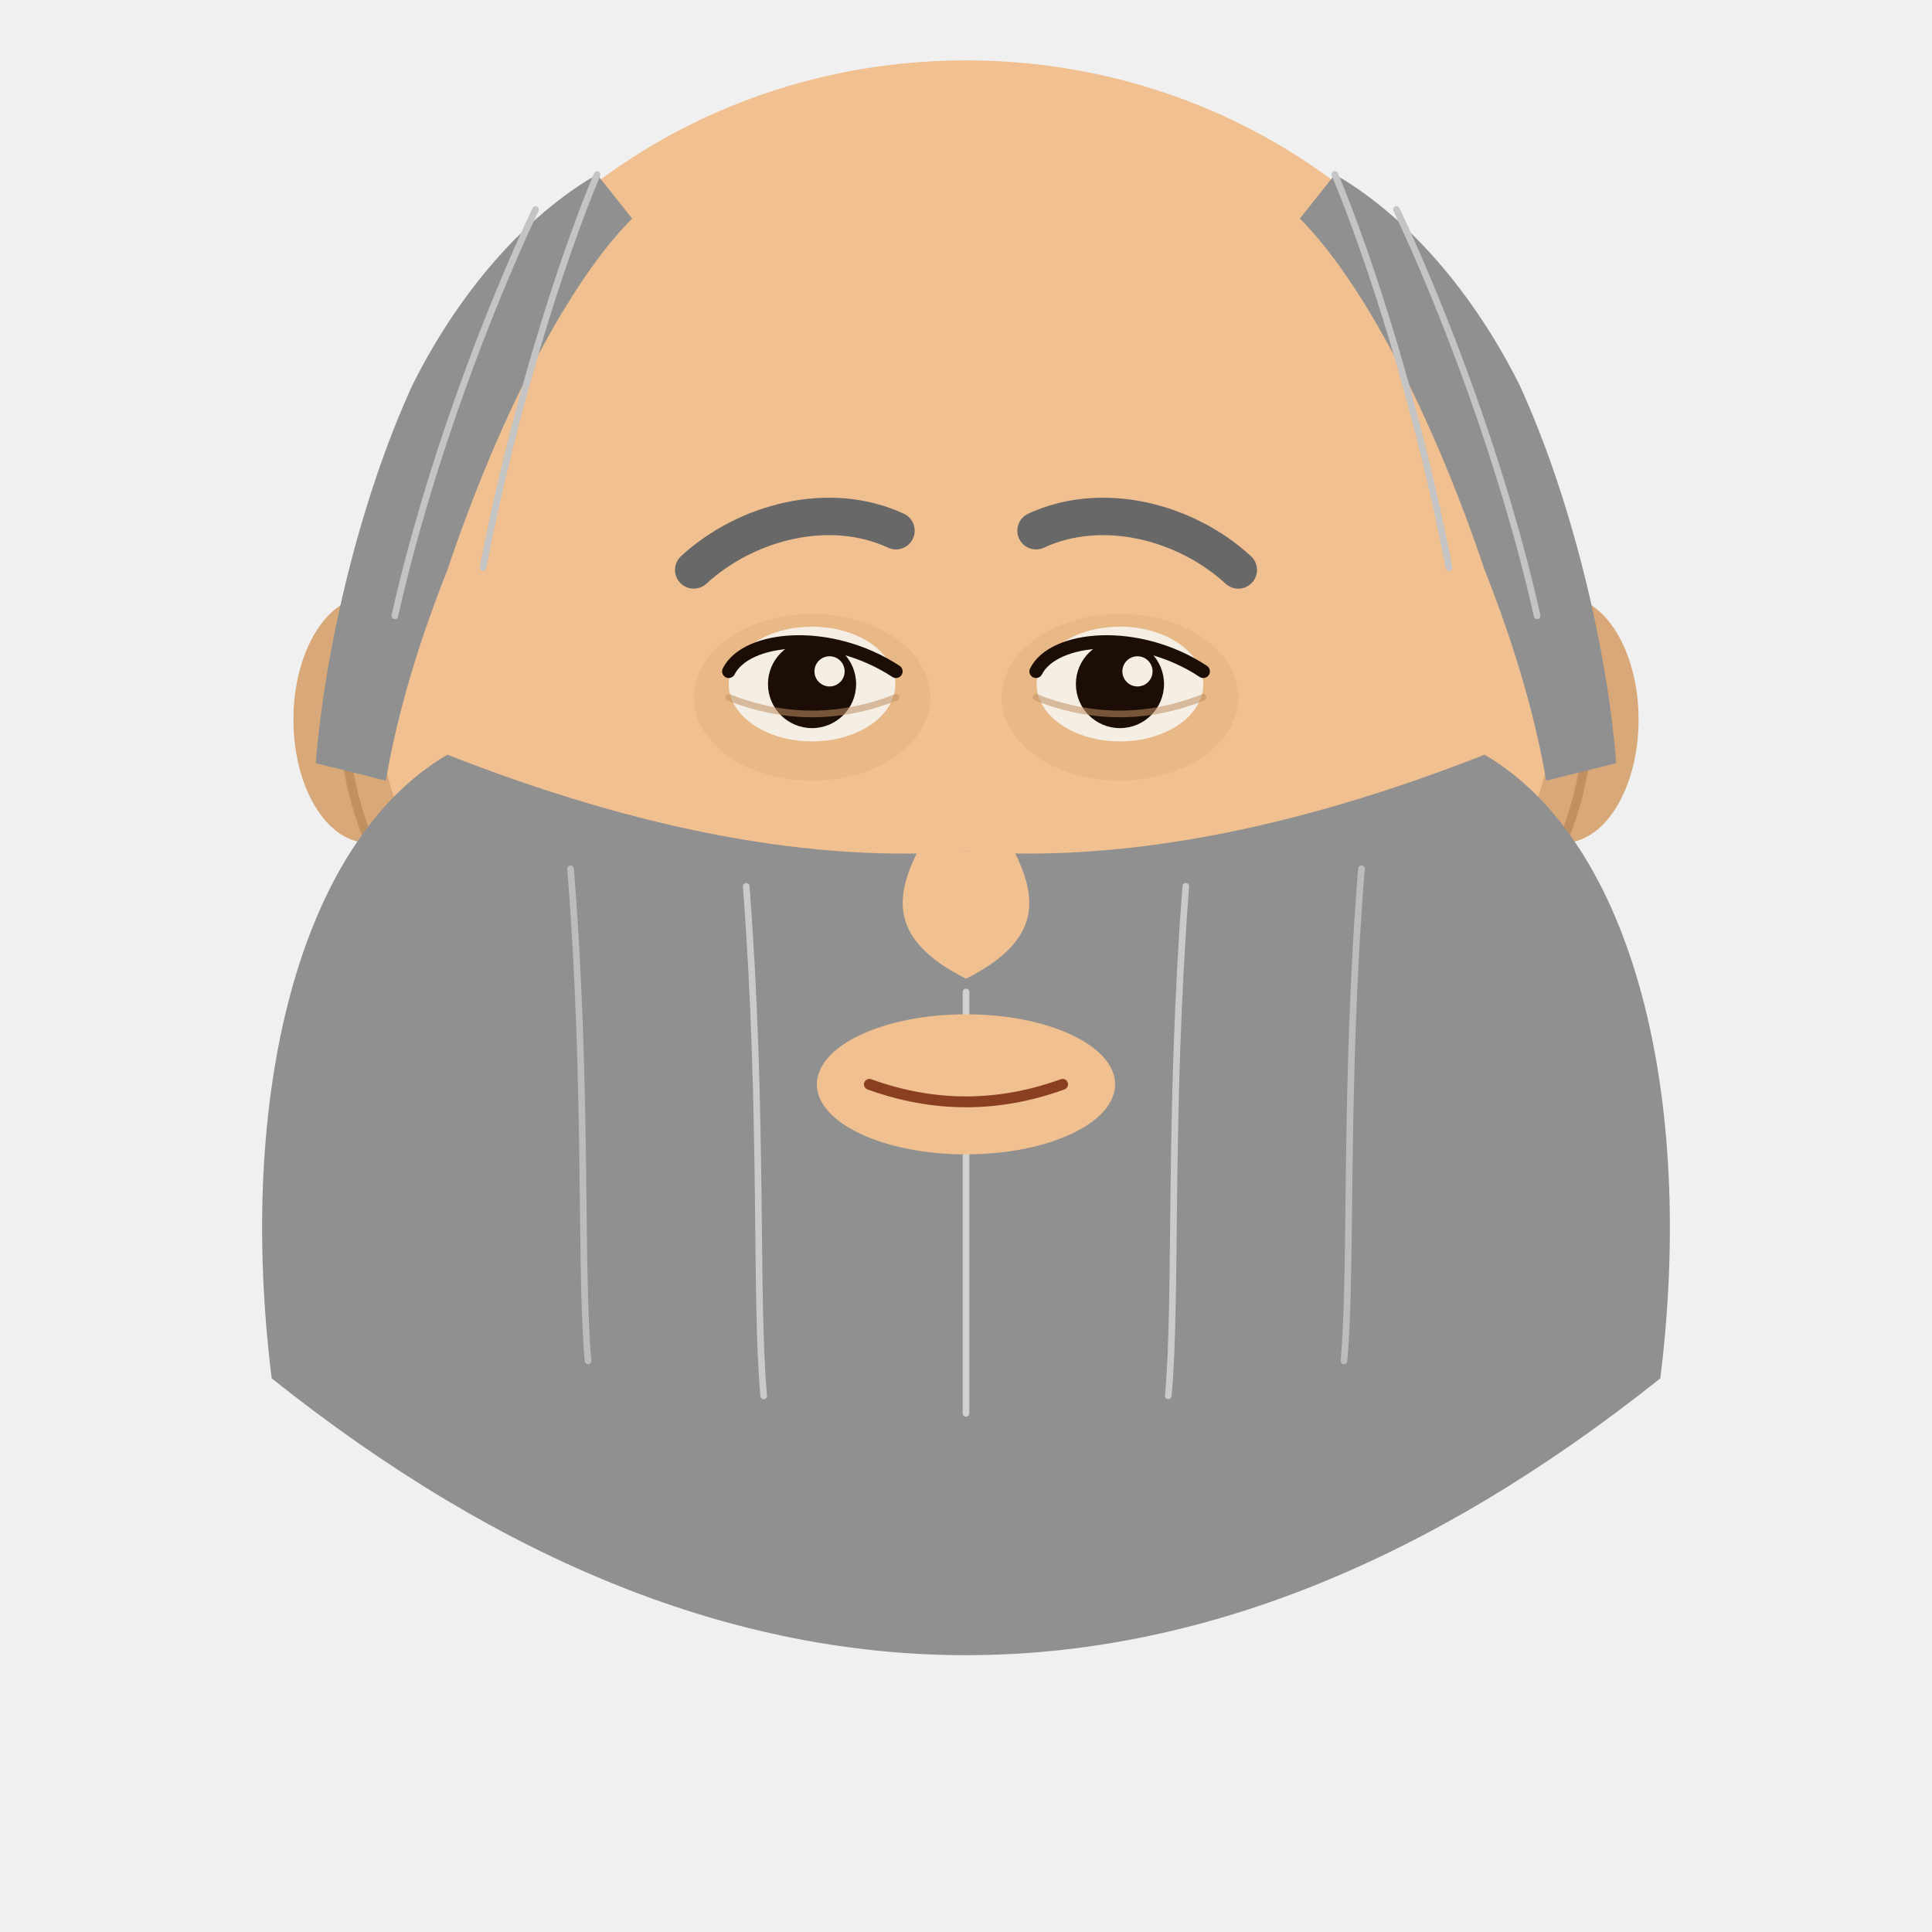
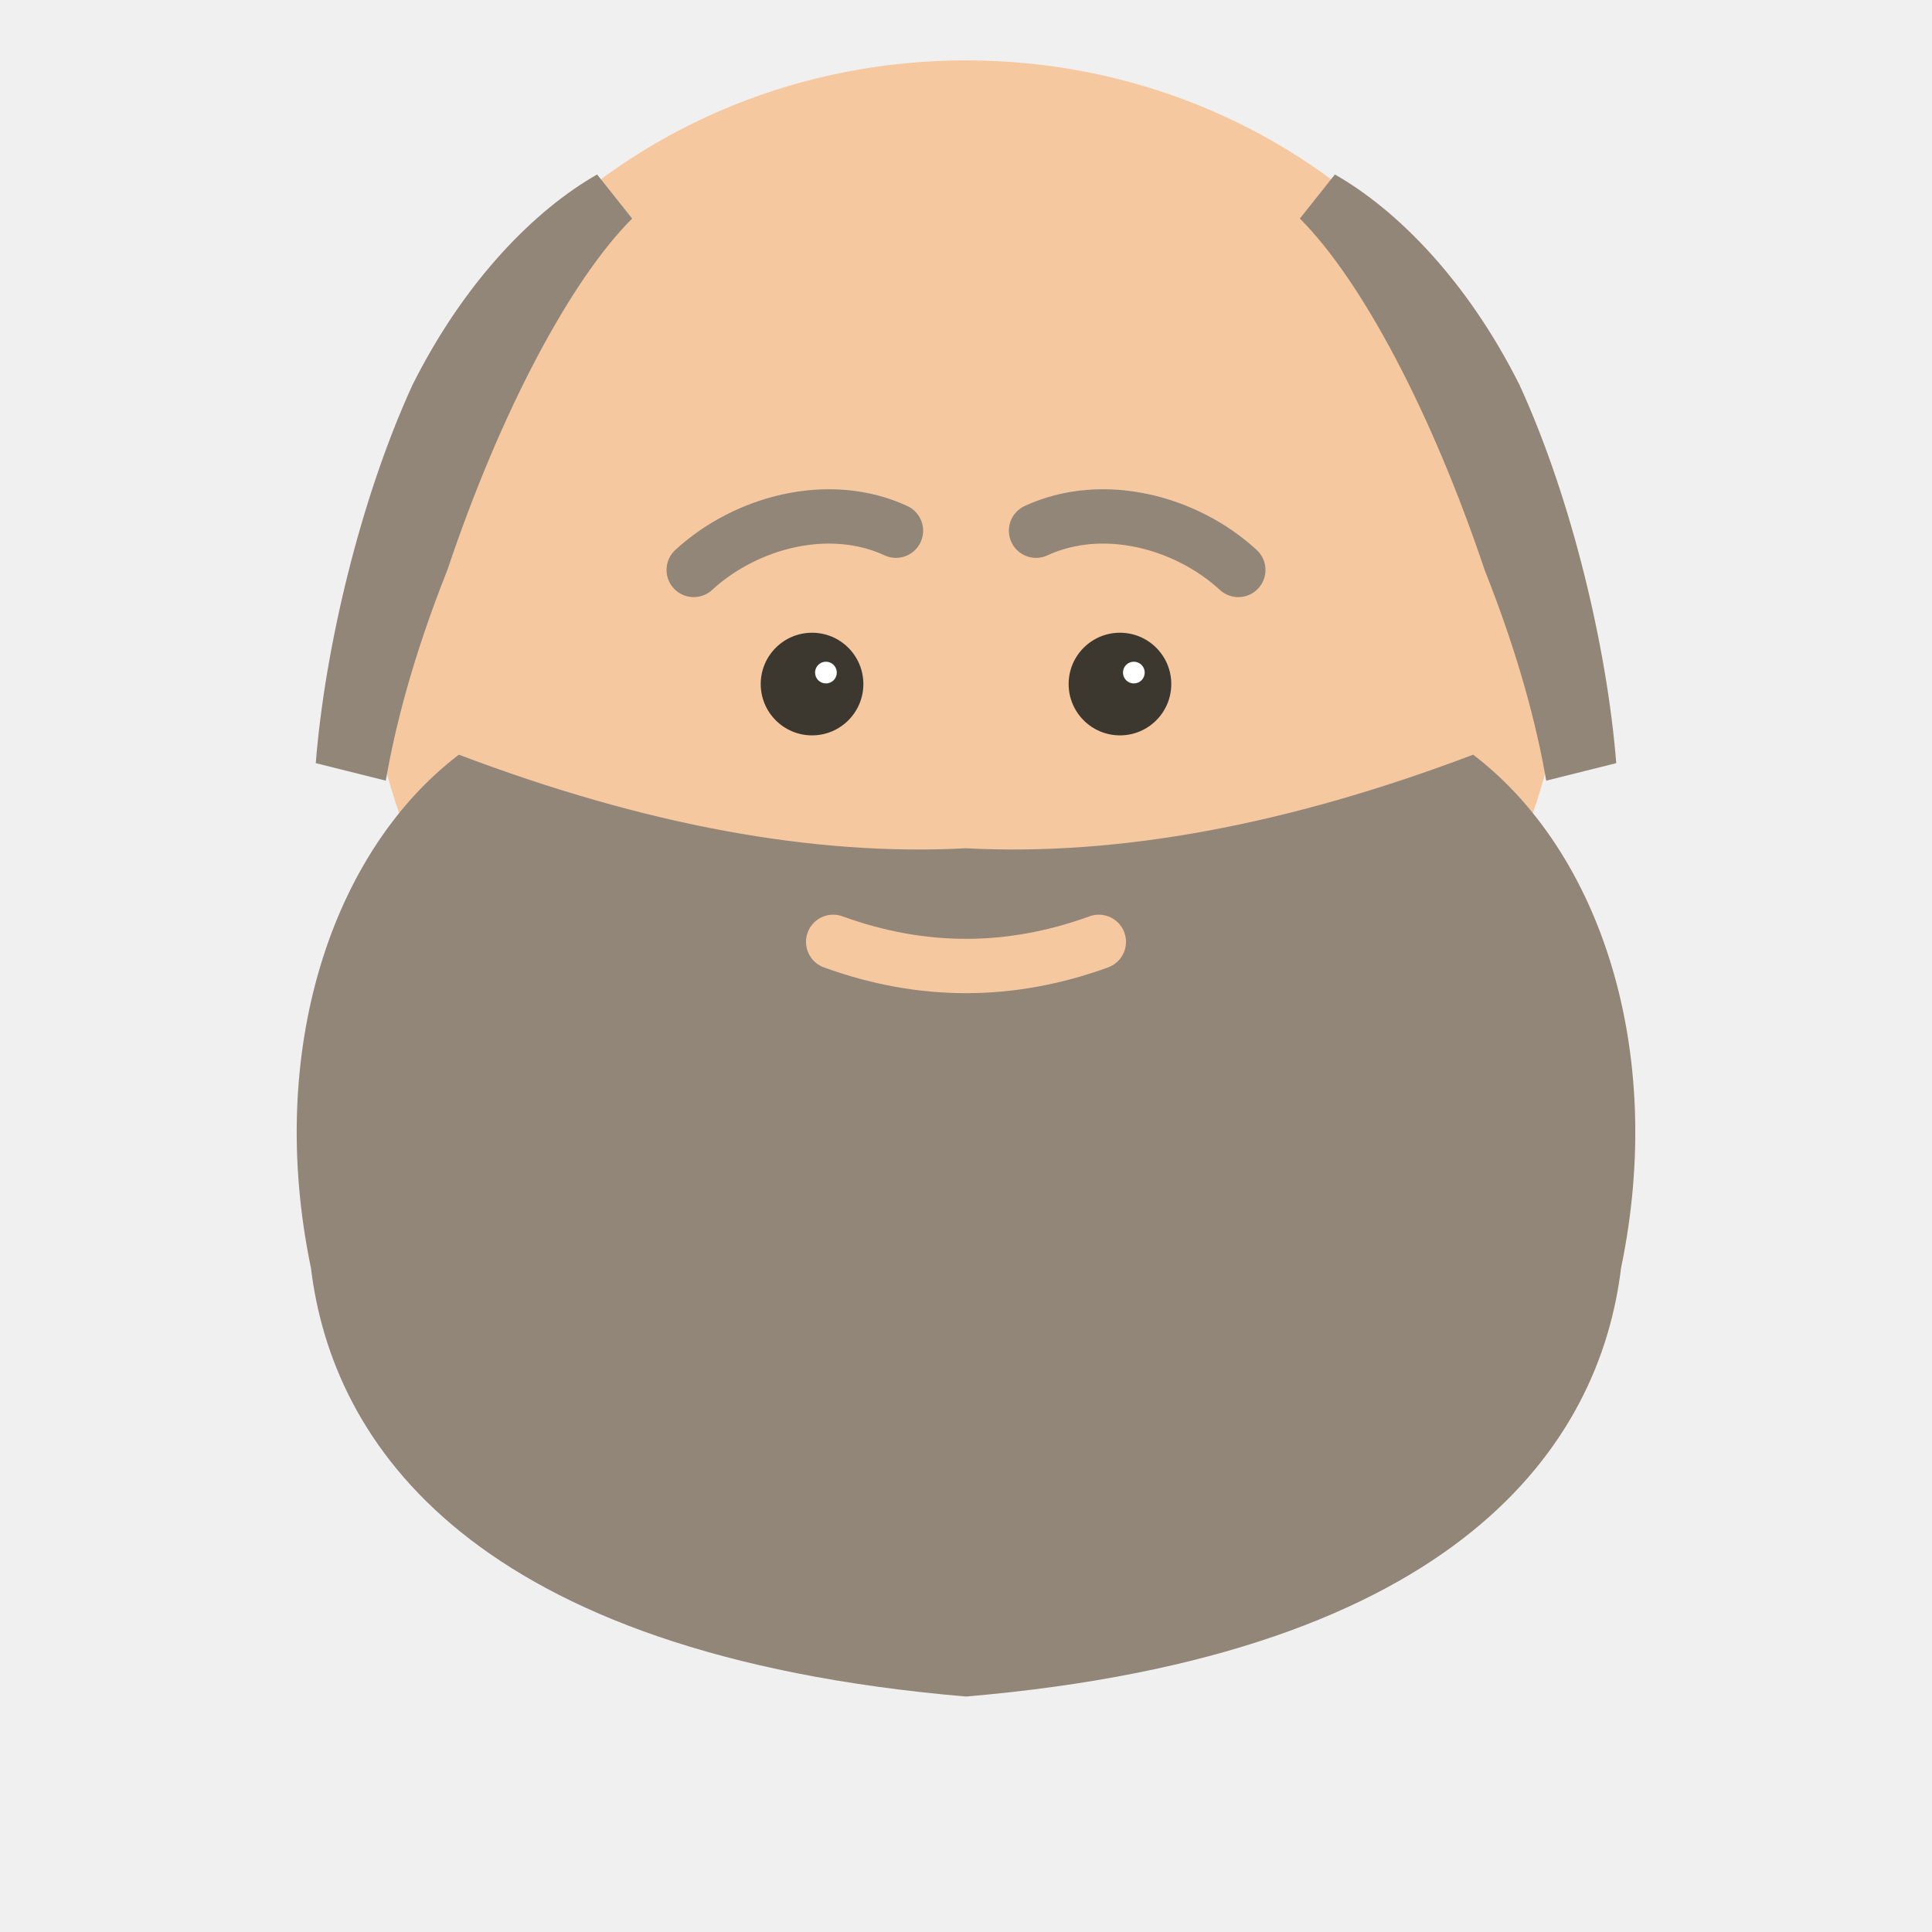
- <svg xmlns="http://www.w3.org/2000/svg" viewBox="0 0 32 32">
-   <ellipse cx="6.1" cy="11.92" rx="1.24" ry="2.04" fill="#D8A878" />
-   <path d="M6.1 9.9 Q5.3 11.9 6.1 13.9" fill="none" stroke="#C09060" stroke-width="0.15" stroke-linecap="round" />
-   <ellipse cx="25.9" cy="11.92" rx="1.24" ry="2.04" fill="#D8A878" />
-   <path d="M25.9 9.9 Q26.7 11.9 25.9 13.9" fill="none" stroke="#C09060" stroke-width="0.15" stroke-linecap="round" />
-   <ellipse cx="16" cy="10.46" rx="9.9" ry="9.46" fill="#F0C090" />
-   <ellipse cx="13.45" cy="11.55" rx="1.96" ry="1.38" fill="#C08050" opacity="0.14" />
-   <ellipse cx="18.55" cy="11.55" rx="1.96" ry="1.38" fill="#C08050" opacity="0.14" />
-   <path d="M10.47,3.62 C9.45,4.64 8.29,6.82 7.41,9.44 C6.83,10.9 6.54,12.06 6.39,12.93 L5.23,12.64 C5.38,10.75 5.96,8.28 6.83,6.38 C7.7,4.64 8.87,3.47 9.89,2.89 Z" fill="#909090" />
-   <path d="M9.89,2.89 C9.3,4.3 8.5,6.8 8,9.4" fill="none" stroke="#C4C4C4" stroke-width="0.11" stroke-linecap="round" />
-   <path d="M8.87,3.47 C8.1,5.1 7.1,7.7 6.54,10.2" fill="none" stroke="#C4C4C4" stroke-width="0.11" stroke-linecap="round" />
-   <path d="M21.53,3.62 C22.55,4.64 23.71,6.82 24.59,9.44 C25.17,10.9 25.46,12.06 25.61,12.93 L26.77,12.64 C26.62,10.75 26.04,8.28 25.17,6.38 C24.3,4.64 23.13,3.47 22.11,2.89 Z" fill="#909090" />
-   <path d="M22.11,2.89 C22.7,4.3 23.5,6.8 24,9.4" fill="none" stroke="#C4C4C4" stroke-width="0.11" stroke-linecap="round" />
-   <path d="M23.13,3.47 C23.9,5.1 24.9,7.7 25.46,10.2" fill="none" stroke="#C4C4C4" stroke-width="0.11" stroke-linecap="round" />
-   <path d="M7.41,12.5 Q12.22,14.39 16,14.1 Q19.78,14.39 24.59,12.5 C27.06,13.95 28.08,18.17 27.5,22.83 Q16,32 4.5,22.83 C3.92,18.17 4.94,13.95 7.41,12.5 Z" fill="#909090" />
-   <path d="M9.45,14.39 C9.74,18 9.6,21 9.74,22.54" fill="none" stroke="#BCBCBC" stroke-width="0.11" stroke-linecap="round" />
-   <path d="M12.36,14.68 C12.65,18.5 12.5,21.5 12.65,23.12" fill="none" stroke="#CACACA" stroke-width="0.11" stroke-linecap="round" />
-   <path d="M16,16.43 C16,19.5 16,22 16,23.41" fill="none" stroke="#D0D0D0" stroke-width="0.11" stroke-linecap="round" />
-   <path d="M19.64,14.68 C19.35,18.5 19.5,21.5 19.35,23.12" fill="none" stroke="#CACACA" stroke-width="0.11" stroke-linecap="round" />
-   <path d="M22.55,14.39 C22.26,18 22.4,21 22.26,22.54" fill="none" stroke="#BCBCBC" stroke-width="0.11" stroke-linecap="round" />
-   <path d="M11.49,9.44 C12.36,8.64 13.74,8.28 14.84,8.79" fill="none" stroke="#686868" stroke-width="0.62" stroke-linecap="round" />
-   <path d="M17.16,8.79 C18.26,8.28 19.64,8.64 20.51,9.44" fill="none" stroke="#686868" stroke-width="0.62" stroke-linecap="round" />
-   <ellipse cx="13.45" cy="11.33" rx="1.38" ry="0.95" fill="#F5EEE4" />
-   <circle cx="13.45" cy="11.33" r="0.73" fill="#1C0E06" />
-   <circle cx="13.74" cy="11.12" r="0.25" fill="#F5EEE4" />
-   <path d="M12.07,11.12 C12.36,10.54 13.74,10.4 14.84,11.12" fill="none" stroke="#1C0E06" stroke-width="0.22" stroke-linecap="round" />
-   <path d="M12.07,11.55 Q13.45,12.1 14.84,11.55" fill="none" stroke="#C09060" stroke-width="0.11" stroke-linecap="round" opacity="0.55" />
-   <ellipse cx="18.55" cy="11.33" rx="1.38" ry="0.95" fill="#F5EEE4" />
-   <circle cx="18.55" cy="11.33" r="0.73" fill="#1C0E06" />
-   <circle cx="18.84" cy="11.12" r="0.25" fill="#F5EEE4" />
-   <path d="M17.16,11.12 C17.45,10.54 18.84,10.4 19.93,11.12" fill="none" stroke="#1C0E06" stroke-width="0.22" stroke-linecap="round" />
-   <path d="M17.16,11.55 Q18.55,12.1 19.93,11.55" fill="none" stroke="#C09060" stroke-width="0.11" stroke-linecap="round" opacity="0.55" />
-   <path d="M15.2,14.1 C14.84,14.83 14.7,15.56 16,16.21 C17.3,15.56 17.16,14.83 16.8,14.1 Z" fill="#F0C090" stroke="none" />
-   <ellipse cx="16" cy="17.96" rx="2.47" ry="1.16" fill="#F0C090" />
-   <path d="M14.4,17.96 Q16,18.54 17.6,17.96" fill="none" stroke="#8A4020" stroke-width="0.18" stroke-linecap="round" />
+ <svg xmlns="http://www.w3.org/2000/svg" width="32" height="32" viewBox="0 0 32 32">
+   <ellipse cx="16" cy="10.46" rx="9.9" ry="9.46" fill="#f5c8a0" />
+   <path d="M10.47,3.62 C9.45,4.64 8.29,6.82 7.41,9.44 C6.83,10.9 6.54,12.06 6.39,12.93 L5.23,12.64 C5.38,10.75 5.96,8.28 6.83,6.38 C7.7,4.64 8.87,3.47 9.89,2.89 Z" fill="#928678" />
+   <path d="M21.53,3.62 C22.55,4.64 23.71,6.82 24.59,9.44 C25.17,10.9 25.46,12.06 25.61,12.93 L26.77,12.64 C26.62,10.75 26.04,8.28 25.17,6.38 C24.3,4.64 23.13,3.47 22.11,2.89 Z" fill="#928678" />
+   <path d="M7.6,12.5 Q12.22,14.25 16,14.05 Q19.78,14.25 24.4,12.5 C26.5,14.1 27.6,17.4 26.85,21 C26.5,23.9 24.2,27.4 16,28.1 C7.8,27.4 5.5,23.9 5.15,21 C4.4,17.4 5.5,14.1 7.6,12.5 Z" fill="#928678" />
+   <path d="M11.49,9.44 C12.36,8.64 13.74,8.28 14.84,8.79" fill="none" stroke="#928678" stroke-width="0.9" stroke-linecap="round" />
+   <path d="M17.16,8.79 C18.26,8.28 19.64,8.64 20.51,9.44" fill="none" stroke="#928678" stroke-width="0.9" stroke-linecap="round" />
+   <circle cx="13.45" cy="11.33" r="0.85" fill="#3c3830" />
+   <circle cx="13.68" cy="11.14" r="0.18" fill="#ffffff" />
+   <circle cx="18.55" cy="11.33" r="0.85" fill="#3c3830" />
+   <circle cx="18.78" cy="11.14" r="0.18" fill="#ffffff" />
+   <path d="M13.8,15.6 Q16,16.4 18.2,15.6" fill="none" stroke="#f5c8a0" stroke-width="0.9" stroke-linecap="round" />
</svg>
